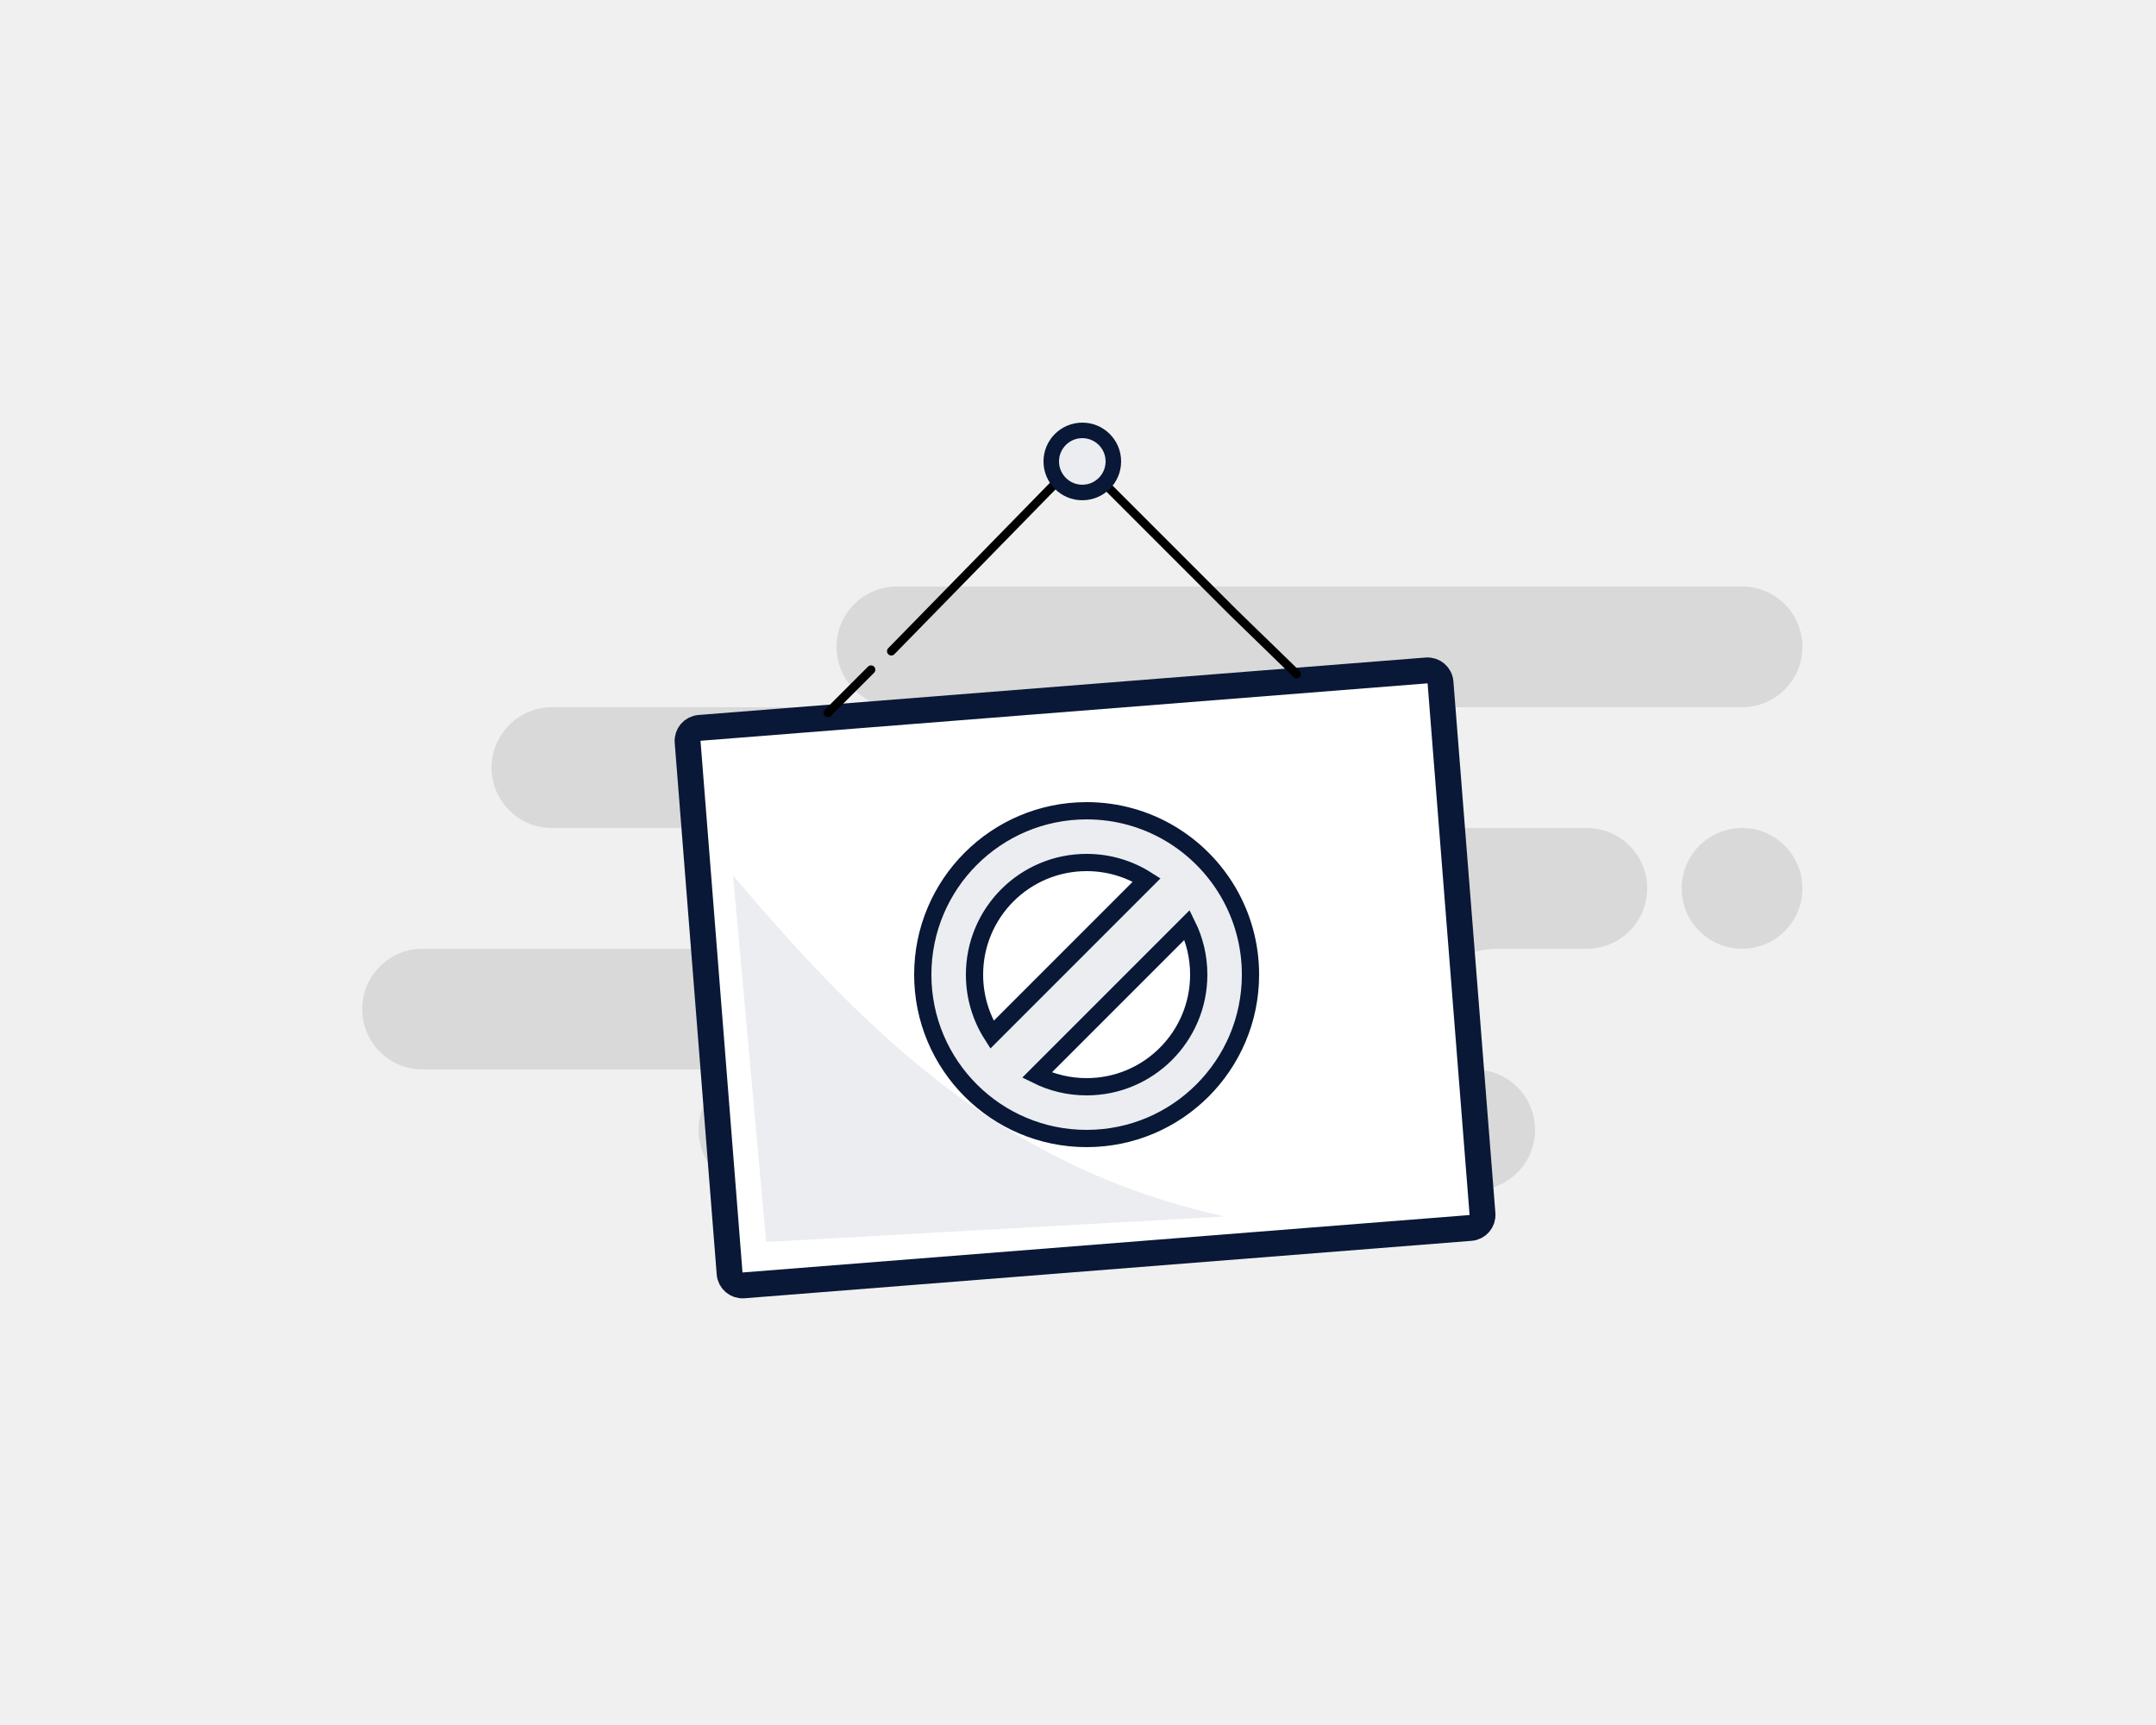
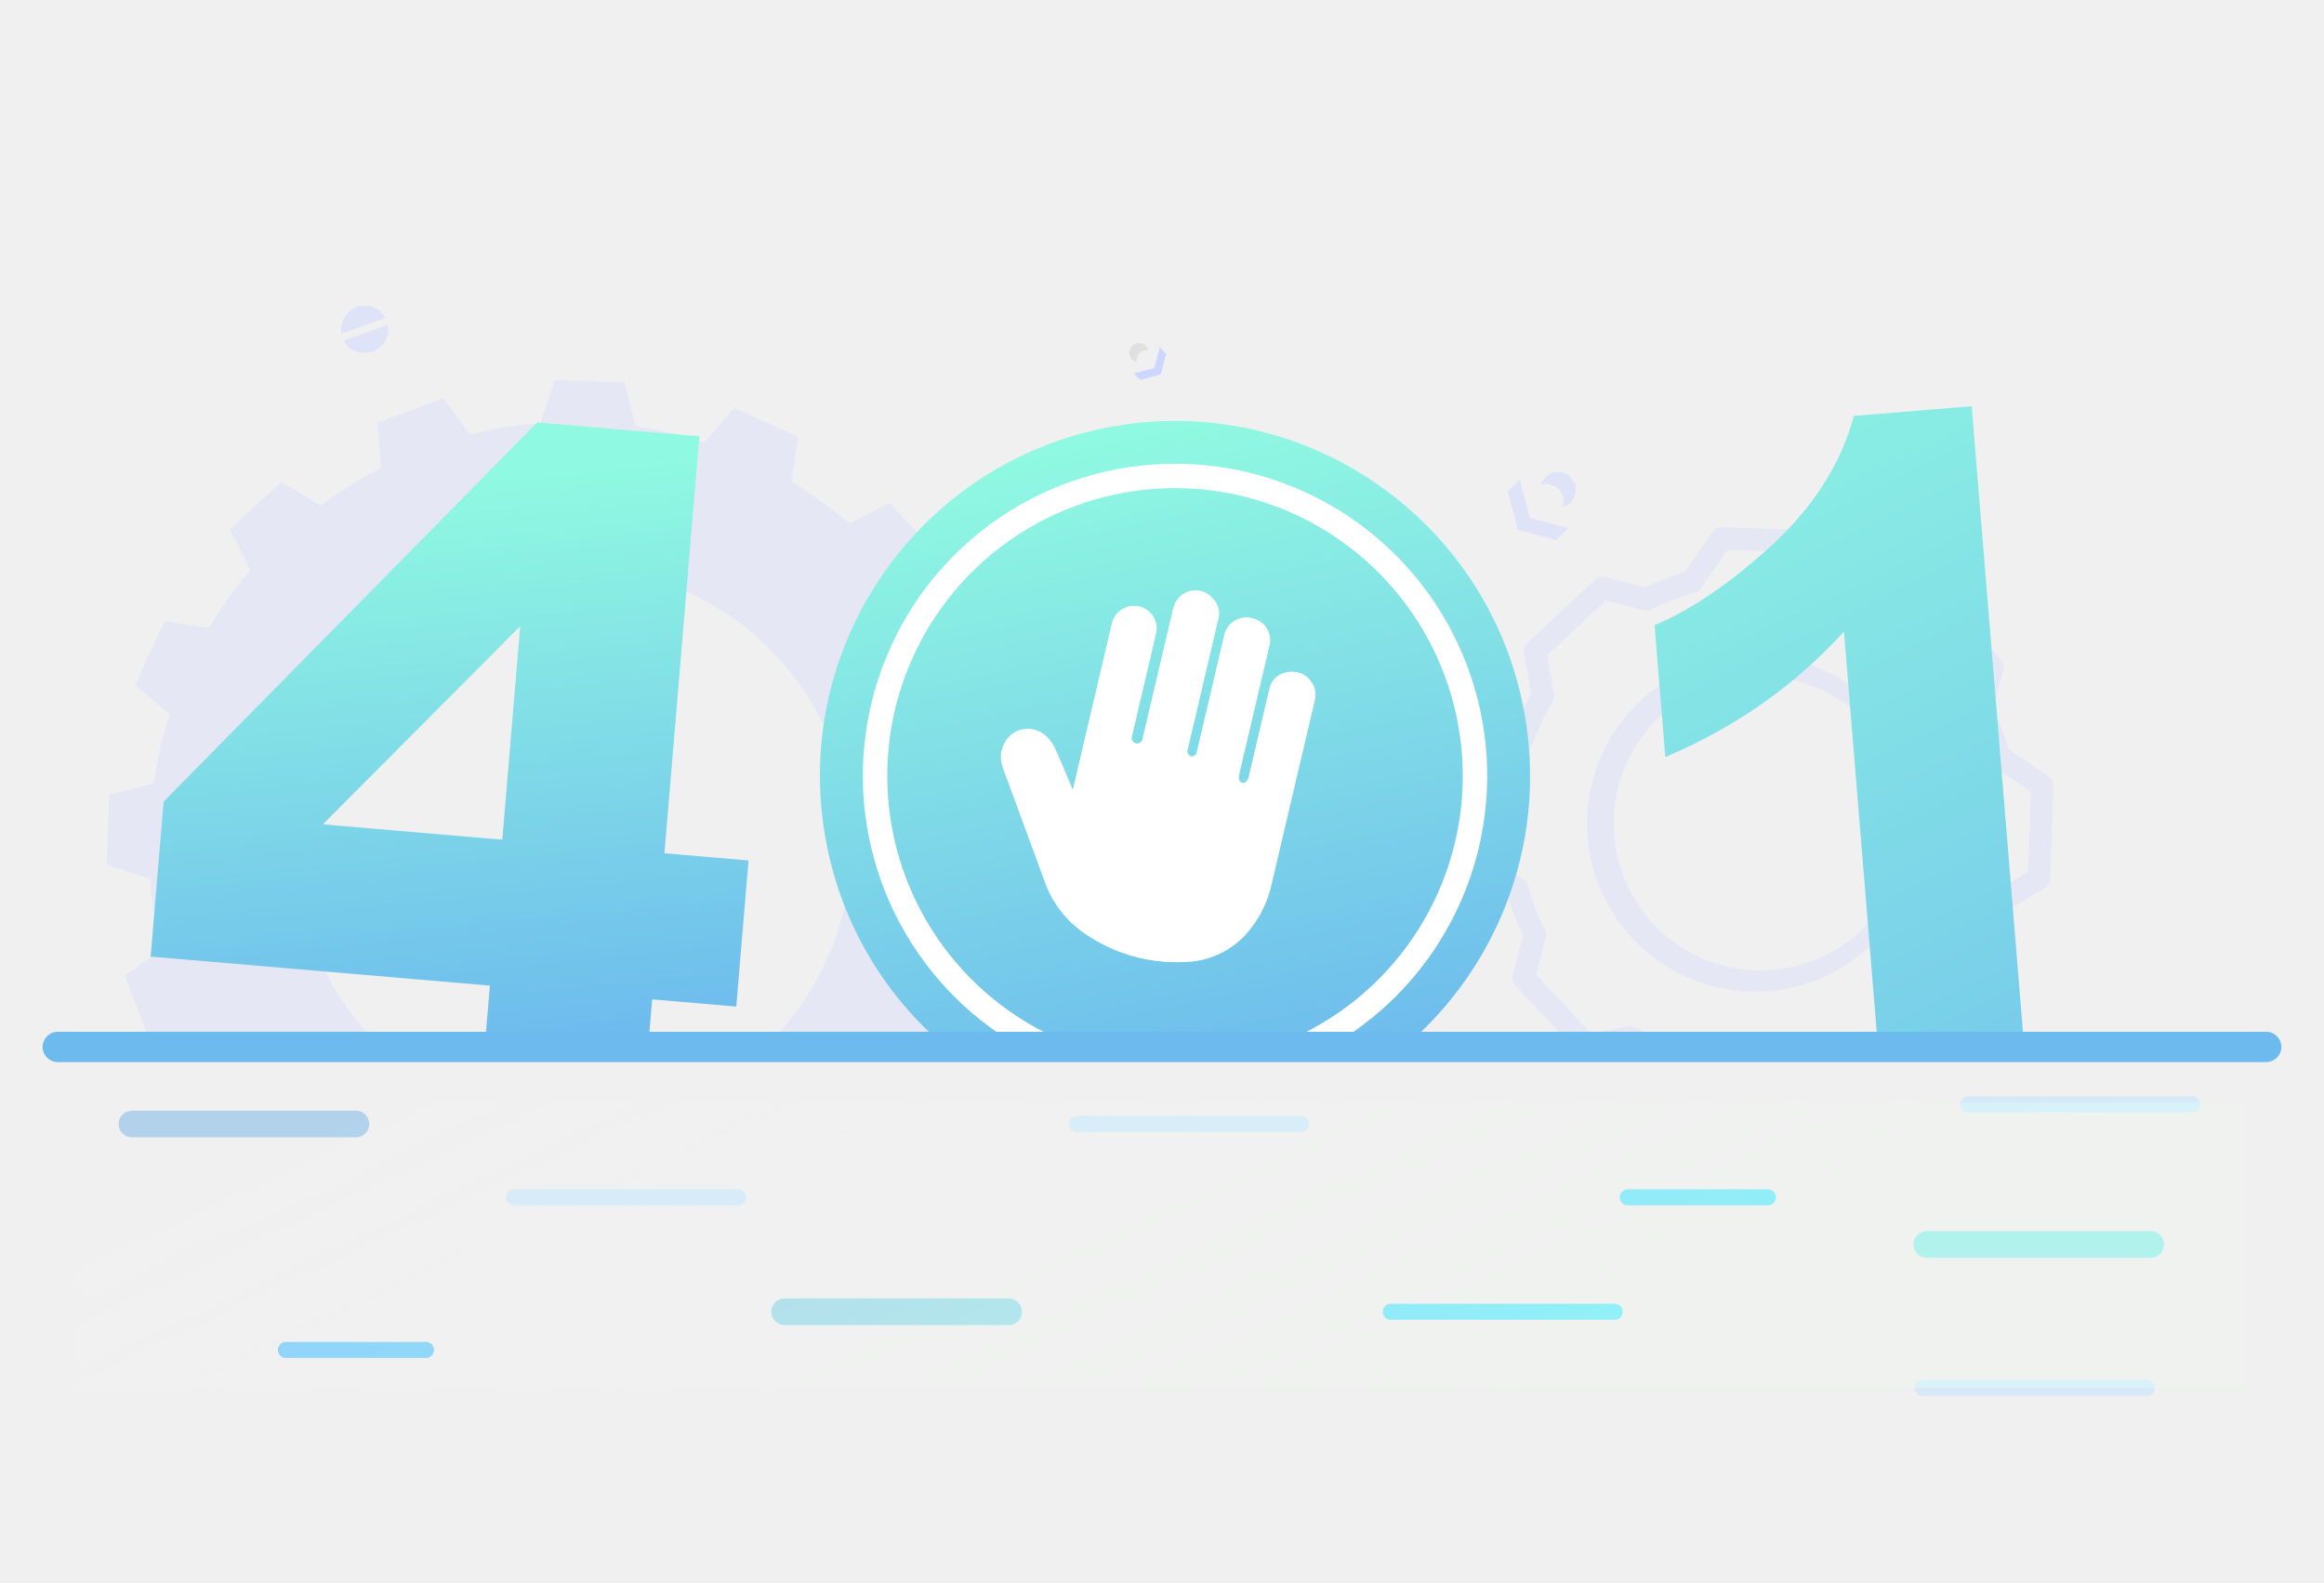
- <svg xmlns="http://www.w3.org/2000/svg" width="250" height="200" viewBox="0 0 250 200" fill="none">
-   <path fill-rule="evenodd" clip-rule="evenodd" d="M202 68C205.866 68 209 71.134 209 75C209 78.866 205.866 82 202 82H162C165.866 82 169 85.134 169 89C169 92.866 165.866 96 162 96H184C187.866 96 191 99.134 191 103C191 106.866 187.866 110 184 110H173.826C168.952 110 165 113.134 165 117C165 119.577 167 121.911 171 124C174.866 124 178 127.134 178 131C178 134.866 174.866 138 171 138H88C84.134 138 81 134.866 81 131C81 127.134 84.134 124 88 124H49C45.134 124 42 120.866 42 117C42 113.134 45.134 110 49 110H89C92.866 110 96 106.866 96 103C96 99.134 92.866 96 89 96H64C60.134 96 57 92.866 57 89C57 85.134 60.134 82 64 82H104C100.134 82 97 78.866 97 75C97 71.134 100.134 68 104 68H202ZM202 96C205.866 96 209 99.134 209 103C209 106.866 205.866 110 202 110C198.134 110 195 106.866 195 103C195 99.134 198.134 96 202 96Z" fill="#D9D9D9" />
-   <rect x="79.614" y="84.51" width="87.573" height="64.838" rx="1.5" transform="rotate(-4.51669 79.6135 84.5098)" fill="white" stroke="#081836" stroke-width="3" />
-   <path d="M88.843 144L85 101.5C101.5 121 117 135.5 142 141.042L88.843 144Z" fill="#EBEDF1" />
-   <path d="M126 132C136.493 132 145 123.493 145 113C145 106.035 141.251 99.946 135.667 96.639C132.834 94.962 129.528 94 126 94C115.507 94 107 102.507 107 113C107 123.493 115.507 132 126 132ZM113 113C113 105.82 118.82 100 126 100C128.565 100 130.955 100.742 132.969 102.024L115.024 119.969C113.742 117.955 113 115.565 113 113ZM139 113C139 120.18 133.18 126 126 126C123.929 126 121.973 125.516 120.236 124.656L137.656 107.236C138.516 108.973 139 110.929 139 113Z" fill="#EBEDF1" stroke="#081836" stroke-width="2" />
-   <path d="M96 82.647L101 77.647M103.354 75.5L125.354 53" stroke="black" stroke-linecap="round" />
-   <path d="M150.354 78.147L143 71L125 53" stroke="black" stroke-linecap="round" />
-   <circle cx="125.5" cy="53.5" r="3.6" fill="#EBEDF1" stroke="#081836" stroke-width="1.8" />
+ <svg xmlns="http://www.w3.org/2000/svg" width="436" height="297" viewBox="0 0 436 297" fill="none">
+   <g clip-path="url(#clip0_3125_38614)">
+     <path d="M194.55 168.238L195 155.098L186.94 152.458C186.594 148.005 185.871 143.589 184.78 139.258L191.62 134.258L186.98 121.918L178.52 122.598C176.514 118.622 174.173 114.825 171.52 111.248L175.9 103.938L166.9 94.328L159.34 98.198C155.941 95.292 152.309 92.67 148.48 90.358L149.7 81.958L137.7 76.518L132.2 82.958C127.957 81.6 123.609 80.597 119.2 79.958L117.2 71.728L104.02 71.278L101.42 79.348C96.972 79.697 92.56 80.416 88.23 81.498L83.15 74.698L70.81 79.308L71.49 87.768C67.517 89.804 63.72 92.169 60.14 94.838L52.78 90.358L43.13 99.358L47 106.958C44.094 110.34 41.484 113.967 39.2 117.798L30.81 116.538L25.33 128.538L31.81 134.028C30.443 138.268 29.44 142.617 28.81 147.028L20.48 149.118L20.03 162.258L28.13 164.898C28.465 169.348 29.185 173.761 30.28 178.088L23.44 183.088L28.09 195.438L36.55 194.758C38.551 198.736 40.893 202.534 43.55 206.108L39.16 213.418L48.16 223.028L55.72 219.158C59.111 222.063 62.737 224.682 66.56 226.988L65.3 235.378L77.3 240.828L82.83 234.388C87.073 235.757 91.421 236.777 95.83 237.438L97.83 245.668L111.01 246.118L113.61 238.048C118.062 237.694 122.477 236.975 126.81 235.898L131.81 242.698L144.15 238.088L143.51 229.628C147.477 227.578 151.272 225.214 154.86 222.558L162.13 226.938L171.78 217.938L167.91 210.338C170.818 206.956 173.428 203.329 175.71 199.498L184.1 200.758L189.58 188.758L183.1 183.258C184.49 179.02 185.511 174.671 186.15 170.258L194.55 168.238ZM105.76 210.808C95.448 210.459 85.471 207.06 77.091 201.041C68.711 195.021 62.304 186.652 58.682 176.991C55.059 167.329 54.383 156.811 56.74 146.766C59.096 136.72 64.379 127.6 71.919 120.557C79.46 113.515 88.92 108.867 99.103 107.201C109.285 105.536 119.733 106.928 129.125 111.201C138.516 115.475 146.429 122.438 151.863 131.209C157.296 139.98 160.006 150.166 159.65 160.478C159.176 174.297 153.232 187.363 143.126 196.801C133.02 206.239 119.58 211.277 105.76 210.808Z" fill="#CCD7FF" fill-opacity="0.3" />
+     <path d="M266.43 146.715L269.74 143.625L268.43 141.015C269.429 139.845 270.329 138.594 271.12 137.275L274.02 137.705L275.89 133.565L273.67 131.675C274.148 130.211 274.5 128.709 274.72 127.185L277.57 126.475L277.71 121.935L274.93 121.035C274.808 119.497 274.561 117.972 274.19 116.475L276.54 114.725L274.94 110.475L272.03 110.705C271.328 109.334 270.516 108.023 269.6 106.785L271.11 104.285L268 100.965L265.4 102.295C264.229 101.298 262.978 100.398 261.66 99.605L262.08 96.705L257.95 94.815L256.05 97.045C254.584 96.588 253.082 96.254 251.56 96.045L250.85 93.205L246.31 93.035L245.4 95.835C243.869 95.952 242.35 96.2 240.86 96.575L239.12 94.225L234.86 95.815L235.1 98.735C233.726 99.43 232.414 100.243 231.18 101.165L228.66 99.655L225.34 102.745L226.63 105.295C225.624 106.461 224.72 107.712 223.93 109.035L221.04 108.605L219.16 112.745L221.39 114.645C220.928 116.107 220.593 117.605 220.39 119.125L217.53 119.835L217.39 124.375L220.18 125.275C220.294 126.813 220.538 128.338 220.91 129.835L218.55 131.575L220.15 135.825L223.07 135.605C223.772 136.976 224.585 138.287 225.5 139.525L223.99 142.025L227.1 145.345L229.7 144.015C230.869 145.015 232.12 145.915 233.44 146.705L233.01 149.595L237.15 151.485L239.05 149.265C240.518 149.717 242.019 150.051 243.54 150.265L244.25 153.105L248.79 153.275L249.7 150.475C251.232 150.359 252.751 150.111 254.24 149.735L255.98 152.085L260.24 150.495L260.01 147.575C261.381 146.879 262.689 146.066 263.92 145.145L266.43 146.715ZM242.81 127.585C241.937 126.649 241.361 125.475 241.155 124.212C240.949 122.949 241.122 121.653 241.652 120.488C242.183 119.324 243.047 118.342 244.136 117.669C245.224 116.995 246.488 116.66 247.767 116.705C249.046 116.749 250.283 117.172 251.322 117.92C252.36 118.668 253.153 119.708 253.601 120.907C254.049 122.106 254.131 123.411 253.837 124.656C253.543 125.902 252.887 127.033 251.95 127.905C251.329 128.491 250.597 128.948 249.798 129.249C248.998 129.551 248.147 129.691 247.293 129.661C246.44 129.631 245.6 129.432 244.824 129.076C244.047 128.72 243.349 128.213 242.77 127.585H242.81Z" fill="#CCD7FF" fill-opacity="0.3" />
+     <path d="M336.638 209.787H336.568L319.248 209.197C318.897 209.191 318.553 209.096 318.249 208.921C317.945 208.746 317.69 208.497 317.508 208.197L312.838 200.347C310.321 199.426 307.885 198.296 305.558 196.967L298.088 198.257C297.74 198.321 297.381 198.296 297.046 198.184C296.71 198.072 296.408 197.877 296.168 197.617L284.338 184.957C284.089 184.695 283.913 184.373 283.825 184.023C283.738 183.672 283.742 183.305 283.838 182.957L285.728 175.547C284.557 173.146 283.6 170.646 282.868 168.077L275.338 162.877C275.046 162.677 274.809 162.406 274.65 162.089C274.491 161.773 274.414 161.421 274.428 161.067L275.018 143.747C275.029 143.397 275.127 143.056 275.301 142.753C275.475 142.449 275.722 142.193 276.018 142.007L283.888 137.337C284.795 134.826 285.923 132.4 287.258 130.087L285.878 122.557C285.813 122.208 285.838 121.847 285.95 121.51C286.062 121.172 286.257 120.869 286.518 120.627L299.178 108.807C299.44 108.558 299.761 108.38 300.111 108.291C300.461 108.202 300.829 108.204 301.178 108.297L308.618 110.197C311.013 109.026 313.506 108.065 316.068 107.327L321.268 99.797C321.461 99.498 321.731 99.256 322.049 99.096C322.367 98.936 322.722 98.864 323.078 98.887L340.388 99.487C340.74 99.495 341.084 99.59 341.39 99.765C341.696 99.939 341.953 100.188 342.138 100.487L346.808 108.347C349.307 109.265 351.722 110.395 354.028 111.727L361.588 110.337C361.936 110.272 362.295 110.297 362.63 110.409C362.966 110.521 363.268 110.717 363.508 110.977L375.338 123.637C375.584 123.9 375.76 124.222 375.847 124.572C375.935 124.922 375.931 125.289 375.838 125.637L373.938 133.067C375.109 135.463 376.073 137.956 376.818 140.517L384.338 145.717C384.63 145.918 384.866 146.189 385.025 146.505C385.185 146.822 385.261 147.173 385.248 147.527L384.658 164.837C384.646 165.188 384.549 165.531 384.374 165.836C384.2 166.141 383.954 166.399 383.658 166.587L375.788 171.257C374.874 173.763 373.747 176.185 372.418 178.497L373.798 186.037C373.862 186.385 373.838 186.744 373.726 187.08C373.614 187.416 373.418 187.717 373.158 187.957L360.418 199.787C360.155 200.035 359.834 200.212 359.483 200.299C359.133 200.387 358.766 200.383 358.418 200.287L351.018 198.397C348.606 199.563 346.101 200.523 343.528 201.267L338.378 208.787C338.192 209.084 337.936 209.33 337.633 209.505C337.329 209.679 336.988 209.776 336.638 209.787ZM320.548 205.017L335.548 205.527L340.548 198.337C340.825 197.917 341.25 197.618 341.738 197.497C344.552 196.728 347.282 195.679 349.888 194.367C350.342 194.148 350.858 194.095 351.348 194.217L358.348 196.007L369.348 185.757L368.088 178.527C367.99 178.022 368.083 177.498 368.348 177.057C369.833 174.581 371.056 171.957 371.998 169.227C372.157 168.732 372.491 168.313 372.938 168.047L380.468 163.587L380.978 148.587L373.778 143.587C373.398 143.328 373.114 142.952 372.968 142.517C372.968 142.467 372.968 142.407 372.968 142.347C372.197 139.583 371.152 136.903 369.848 134.347C369.616 133.89 369.56 133.363 369.688 132.867L371.488 125.787L361.238 114.787L354.048 116.107C353.546 116.198 353.028 116.106 352.588 115.847C350.107 114.359 347.48 113.129 344.748 112.177C344.591 112.127 344.44 112.06 344.298 111.977C344.01 111.797 343.769 111.55 343.598 111.257L339.088 103.707L324.088 103.187L319.088 110.397C318.79 110.82 318.35 111.121 317.848 111.247C315.063 112.008 312.362 113.05 309.788 114.357C309.334 114.589 308.811 114.646 308.318 114.517L301.238 112.717L290.238 122.967L291.558 130.137C291.636 130.589 291.57 131.055 291.368 131.467L291.268 131.637C289.78 134.123 288.557 136.757 287.618 139.497C287.452 139.967 287.126 140.363 286.698 140.617L279.168 145.087L278.658 160.087L285.868 165.087C286.279 165.368 286.577 165.787 286.708 166.267C287.457 169.075 288.5 171.797 289.818 174.387C289.889 174.535 289.946 174.689 289.988 174.847C290.063 175.176 290.063 175.518 289.988 175.847L288.188 182.847L298.438 193.847L305.578 192.537C306.077 192.446 306.592 192.538 307.028 192.797C309.528 194.282 312.171 195.512 314.918 196.467C315.413 196.614 315.833 196.948 316.088 197.397L320.548 205.017ZM329.818 186.047C329.448 186.047 329.078 186.047 328.708 186.047C320.395 185.901 312.476 182.477 306.675 176.521C300.874 170.565 297.661 162.558 297.734 154.244C297.807 145.931 301.161 137.982 307.066 132.129C312.971 126.276 320.949 122.992 329.263 122.992C337.577 122.992 345.555 126.276 351.459 132.129C357.364 137.982 360.718 145.931 360.792 154.244C360.865 162.558 357.651 170.565 351.85 176.521C346.049 182.477 338.131 185.901 329.818 186.047ZM329.818 126.957C322.553 127.082 315.632 130.072 310.562 135.276C305.491 140.479 302.681 147.475 302.744 154.74C302.806 162.006 305.736 168.952 310.896 174.068C316.056 179.183 323.027 182.053 330.293 182.053C337.558 182.053 344.53 179.183 349.689 174.068C354.849 168.952 357.779 162.006 357.842 154.74C357.904 147.475 355.094 140.479 350.024 135.276C344.953 130.072 338.032 127.082 330.768 126.957H329.818Z" fill="#CCD7FF" fill-opacity="0.3" />
+     <path d="M291.959 101.325L284.779 99.405L282.859 92.225L285.669 89.425L288.629 95.555L294.769 98.525L291.959 101.325Z" fill="#CCD7FF" fill-opacity="0.5" />
+     <path d="M292.399 96.525C292.71 96.214 292.956 95.845 293.124 95.44C293.292 95.034 293.379 94.599 293.379 94.16C293.379 93.72 293.292 93.285 293.124 92.88C292.956 92.474 292.71 92.105 292.399 91.795C292.088 91.484 291.72 91.238 291.314 91.07C290.908 90.901 290.473 90.815 290.034 90.815C289.595 90.815 289.16 90.901 288.754 91.07C288.348 91.238 287.98 91.484 287.669 91.795L291.239 86.435L296.019 88.855L297.069 93.855L292.399 96.525Z" fill="#CCD7FF" fill-opacity="0.5" />
+     <path d="M285.099 90.005L290.359 84.745L297.519 86.655L299.449 93.825L294.189 99.085L287.019 97.155L285.099 90.005ZM294.649 94.305C295.117 93.836 295.436 93.239 295.565 92.59C295.694 91.94 295.627 91.266 295.373 90.655C295.12 90.043 294.69 89.52 294.139 89.152C293.589 88.784 292.941 88.587 292.279 88.587C291.616 88.587 290.969 88.784 290.418 89.152C289.867 89.52 289.438 90.043 289.184 90.655C288.93 91.266 288.864 91.94 288.993 92.59C289.122 93.239 289.44 93.836 289.909 94.305C290.542 94.926 291.395 95.273 292.283 95.269C293.17 95.265 294.02 94.912 294.649 94.285V94.305Z" fill="#F0F0F0" />
+     <path d="M69.447 65.447L72.647 68.647C73.047 69.041 73.586 69.261 74.147 69.261C74.708 69.261 75.247 69.041 75.647 68.647C76.038 68.246 76.257 67.708 76.257 67.147C76.257 66.587 76.038 66.049 75.647 65.647L72.457 62.457C72.056 62.066 71.517 61.848 70.957 61.848C70.397 61.848 69.859 62.066 69.457 62.457C69.065 62.856 68.845 63.392 68.843 63.95C68.841 64.509 69.058 65.046 69.447 65.447Z" fill="#F0F0F0" />
+     <path d="M67.198 57.497C68.033 57.264 68.917 57.281 69.743 57.545C70.569 57.808 71.299 58.307 71.845 58.98C72.391 59.653 72.729 60.471 72.817 61.333C72.905 62.196 72.739 63.065 72.34 63.834C71.94 64.603 71.325 65.239 70.569 65.664C69.814 66.088 68.951 66.283 68.086 66.224C67.221 66.164 66.393 65.854 65.702 65.331C65.011 64.807 64.488 64.093 64.198 63.277C64.013 62.7 63.944 62.093 63.995 61.49C64.046 60.887 64.216 60.3 64.495 59.763C64.774 59.225 65.156 58.748 65.62 58.36C66.084 57.971 66.62 57.678 67.198 57.497Z" fill="#CCD7FF" fill-opacity="0.5" />
+     <path d="M63.717 62.742L64.18 64.031L73.686 60.617L73.222 59.327L63.717 62.742Z" fill="#F0F0F0" />
+     <path d="M140.43 161.438L124.652 160.09L131.214 81.859L100.774 79.257L30.704 150.393L28.263 179.478L91.908 184.922L89.91 208.709L120.356 211.291L122.354 187.504L138.131 188.852L140.43 161.438ZM60.568 154.661L97.593 117.488L94.237 157.547L60.568 154.661Z" fill="url(#paint0_linear_3125_38614)" />
+     <path d="M213.91 71.278L217.76 70.238L218.79 66.388L217.29 64.888L215.7 68.178L212.4 69.768L213.91 71.278Z" fill="#CCD7FF" />
+     <path d="M213.69 68.698C213.389 68.354 213.23 67.909 213.246 67.453C213.261 66.996 213.449 66.562 213.772 66.24C214.095 65.917 214.529 65.728 214.985 65.713C215.442 65.698 215.887 65.857 216.23 66.158L214.32 63.288L211.69 64.568L211.13 67.268L213.69 68.698Z" fill="#E0E0E0" />
+     <path d="M217.59 65.188L214.77 62.368L210.92 63.368L209.92 67.218L212.69 70.068L216.54 69.068L217.59 65.188ZM212.47 67.498C212.285 67.336 212.135 67.137 212.029 66.915C211.924 66.692 211.865 66.45 211.857 66.204C211.849 65.957 211.891 65.712 211.982 65.483C212.072 65.254 212.209 65.045 212.383 64.871C212.558 64.697 212.766 64.56 212.995 64.47C213.224 64.379 213.469 64.337 213.716 64.345C213.962 64.353 214.204 64.412 214.427 64.517C214.649 64.623 214.848 64.773 215.01 64.958C215.311 65.302 215.47 65.747 215.455 66.204C215.44 66.66 215.252 67.094 214.929 67.417C214.606 67.74 214.172 67.928 213.716 67.943C213.259 67.958 212.814 67.799 212.47 67.498Z" fill="#F0F0F0" />
+     <path d="M381.598 218.952L354.349 221.185L345.936 118.494C336.743 128.619 325.574 136.465 312.428 142.033L310.403 117.306C317.323 114.396 324.688 109.367 332.498 102.219C340.302 95.007 345.401 86.942 347.794 78.025L369.903 76.214L381.598 218.952Z" fill="url(#paint1_linear_3125_38614)" />
+     <path d="M230.763 211.389C267.105 205.687 291.944 171.605 286.243 135.263C280.542 98.921 246.459 74.082 210.117 79.783C173.775 85.484 148.936 119.567 154.638 155.909C160.339 192.251 194.422 217.09 230.763 211.389Z" fill="url(#paint2_linear_3125_38614)" />
+     <path d="M207.056 202.584C195.78 199.936 185.542 194.004 177.637 185.537C169.732 177.071 164.515 166.45 162.645 155.019C160.776 143.587 162.339 131.858 167.136 121.315C171.933 110.772 179.749 101.887 189.595 95.786C199.441 89.685 210.875 86.64 222.451 87.037C234.028 87.434 245.227 91.255 254.632 98.016C264.037 104.778 271.225 114.177 275.289 125.024C279.352 135.871 280.107 147.68 277.46 158.956C273.897 174.07 264.482 187.153 251.282 195.333C238.083 203.512 222.177 206.12 207.056 202.584ZM232.786 93.009C222.39 90.568 211.505 91.264 201.505 95.01C191.505 98.756 182.841 105.383 176.608 114.053C170.375 122.723 166.852 133.046 166.486 143.718C166.12 154.39 168.927 164.931 174.552 174.007C180.177 183.084 188.366 190.289 198.086 194.711C207.805 199.133 218.618 200.573 229.156 198.85C239.694 197.127 249.485 192.318 257.289 185.031C265.094 177.744 270.563 168.305 273.004 157.91C276.263 143.971 273.858 129.309 266.318 117.141C258.778 104.973 246.718 96.294 232.786 93.009Z" fill="white" />
+     <path d="M201.265 148.183L201.161 147.946C200.122 145.471 199.108 143.002 198.007 140.566C197.677 139.806 197.221 139.106 196.66 138.497C196.125 137.909 195.454 137.46 194.706 137.19C193.957 136.921 193.155 136.837 192.367 136.948C191.579 137.059 190.831 137.36 190.186 137.826C189.541 138.292 189.02 138.908 188.667 139.621C188.314 140.318 188.115 141.082 188.083 141.863C188.051 142.644 188.187 143.422 188.481 144.146L196.261 165.308C197.566 169.128 200.011 172.455 203.266 174.841C208.817 178.876 215.592 180.871 222.445 180.487C224.871 180.418 227.249 179.795 229.398 178.665C231.546 177.535 233.407 175.929 234.838 173.968C236.608 171.653 237.859 168.985 238.508 166.145C240.281 158.593 242.054 151.041 243.798 143.615C244.75 139.563 245.701 135.51 246.653 131.457C246.828 130.824 246.851 130.158 246.721 129.513C246.591 128.869 246.311 128.265 245.904 127.749C245.435 127.096 244.781 126.599 244.027 126.322C243.272 126.046 242.452 126.002 241.673 126.197C240.873 126.33 240.133 126.705 239.553 127.272C238.974 127.839 238.582 128.571 238.432 129.367C237.149 134.83 235.873 140.267 234.59 145.729C234.371 146.661 233.875 147.076 233.196 146.916C232.516 146.756 232.282 146.17 232.501 145.239L238.039 121.652C238.143 121.323 238.222 120.986 238.275 120.645C238.409 119.565 238.12 118.474 237.468 117.602C236.816 116.73 235.851 116.145 234.777 115.968C233.702 115.791 232.601 116.037 231.704 116.654C230.807 117.271 230.184 118.212 229.964 119.278L224.946 140.65C224.911 140.854 224.864 141.055 224.804 141.254C224.718 141.49 224.55 141.687 224.331 141.811C224.112 141.935 223.857 141.977 223.61 141.929C223.361 141.887 223.138 141.754 222.983 141.555C222.828 141.357 222.753 141.107 222.773 140.856C222.798 140.633 222.85 140.413 222.926 140.202L228.488 116.515C228.552 116.3 228.603 116.081 228.642 115.86C228.77 115.188 228.724 114.494 228.509 113.845C228.295 113.195 227.919 112.61 227.416 112.146C226.894 111.559 226.217 111.13 225.463 110.91C224.708 110.689 223.907 110.685 223.151 110.898C222.394 111.111 221.713 111.532 221.185 112.114C220.657 112.696 220.303 113.415 220.164 114.188C218.28 122.21 216.398 130.223 214.519 138.228C214.488 138.415 214.445 138.6 214.389 138.782C214.299 139.028 214.123 139.234 213.893 139.361C213.663 139.487 213.395 139.526 213.138 139.471C212.888 139.415 212.667 139.27 212.515 139.064C212.363 138.857 212.291 138.603 212.313 138.347C212.343 138.16 212.387 137.975 212.443 137.793L214.541 128.857C215.321 125.534 216.108 122.187 216.905 118.788C217.024 118.247 217.034 117.689 216.937 117.144C216.839 116.599 216.635 116.079 216.336 115.613C215.733 114.672 214.78 114.009 213.688 113.77C212.596 113.531 211.454 113.736 210.513 114.339C209.572 114.943 208.909 115.895 208.67 116.987L201.34 148.201L201.265 148.183Z" fill="white" />
+     <path d="M201.264 148.183L208.576 117.045C208.694 116.504 208.918 115.992 209.234 115.538C209.55 115.083 209.953 114.696 210.419 114.397C211.36 113.794 212.502 113.589 213.594 113.828C214.686 114.066 215.639 114.729 216.242 115.67C216.846 116.612 217.05 117.754 216.812 118.846C216.031 122.169 215.245 125.517 214.447 128.915L212.349 137.851C212.293 138.032 212.249 138.217 212.219 138.405C212.198 138.66 212.269 138.915 212.421 139.121C212.573 139.328 212.794 139.472 213.044 139.528C213.301 139.584 213.569 139.545 213.799 139.418C214.029 139.292 214.205 139.086 214.295 138.839C214.351 138.658 214.394 138.473 214.425 138.285C216.305 130.281 218.186 122.267 220.07 114.246C220.23 113.515 220.582 112.84 221.092 112.291C221.601 111.743 222.248 111.34 222.965 111.126C223.682 110.913 224.443 110.895 225.17 111.075C225.896 111.255 226.561 111.626 227.096 112.151C227.598 112.615 227.974 113.199 228.189 113.849C228.403 114.499 228.449 115.193 228.322 115.865C228.283 116.086 228.231 116.304 228.168 116.519L222.606 140.206C222.529 140.418 222.478 140.637 222.452 140.861C222.433 141.112 222.508 141.361 222.663 141.56C222.818 141.759 223.041 141.892 223.289 141.934C223.536 141.981 223.792 141.939 224.011 141.815C224.23 141.692 224.397 141.494 224.484 141.258C224.544 141.06 224.591 140.858 224.626 140.654L229.662 119.207C229.881 118.141 230.504 117.2 231.402 116.583C232.299 115.966 233.4 115.72 234.474 115.897C235.549 116.074 236.513 116.659 237.165 117.531C237.817 118.403 238.107 119.494 237.973 120.574C237.919 120.916 237.84 121.252 237.736 121.581L232.198 145.168C231.979 146.099 232.213 146.685 232.893 146.845C233.573 147.005 234.069 146.59 234.287 145.658C235.57 140.196 236.847 134.759 238.129 129.296C238.279 128.5 238.671 127.768 239.251 127.201C239.83 126.634 240.57 126.259 241.37 126.127C242.15 125.931 242.97 125.975 243.724 126.251C244.479 126.528 245.133 127.025 245.601 127.678C246.008 128.194 246.288 128.798 246.418 129.443C246.548 130.087 246.525 130.753 246.35 131.386C245.399 135.439 244.447 139.492 243.495 143.544C241.722 151.096 239.949 158.648 238.205 166.074C237.556 168.914 236.305 171.582 234.536 173.897C233.104 175.858 231.243 177.464 229.095 178.594C226.947 179.724 224.568 180.347 222.142 180.416C215.289 180.8 208.515 178.806 202.963 174.77C199.712 172.399 197.264 169.09 195.947 165.288L188.167 144.125C187.872 143.402 187.736 142.623 187.768 141.843C187.8 141.062 188 140.297 188.353 139.6C188.694 138.85 189.219 138.198 189.88 137.705C190.54 137.212 191.315 136.895 192.131 136.781C192.948 136.668 193.78 136.764 194.549 137.058C195.319 137.353 196.002 137.838 196.534 138.467C197.095 139.077 197.55 139.776 197.881 140.536C198.982 142.973 199.996 145.442 201.035 147.917L201.139 148.154L201.264 148.183Z" fill="white" />
+   </g>
+   <rect x="8" y="193.585" width="420" height="5.681" rx="2.84" fill="#6DBBEE" />
+   <g opacity="0.5">
+     <path d="M24.745 210.884H66.763" stroke="#73B4E8" stroke-width="5" stroke-linecap="round" />
+     <path d="M361.484 233.475H403.502" stroke="#73B4E8" stroke-width="5" stroke-linecap="round" />
+     <path d="M147.208 246.117H189.226" stroke="#73B4E8" stroke-width="5" stroke-linecap="round" />
+     <path d="M96.45 224.642H138.468" stroke="#BDE2FF" stroke-width="3" stroke-linecap="round" />
+     <path d="M260.911 246.117H302.929" stroke="#32A5FF" stroke-width="3" stroke-linecap="round" />
+     <path d="M369.237 207.222H411.255" stroke="#BDE2FF" stroke-width="3" stroke-linecap="round" />
+     <path d="M360.715 260.418H402.733" stroke="#BDE2FF" stroke-width="3" stroke-linecap="round" />
+     <path d="M202.07 210.884H244.088" stroke="#BDE2FF" stroke-width="3" stroke-linecap="round" />
+     <path d="M53.626 253.28H79.921" stroke="#32A5FF" stroke-width="3" stroke-linecap="round" />
+     <path d="M305.384 224.642H331.679" stroke="#32A5FF" stroke-width="3" stroke-linecap="round" />
+   </g>
+   <g style="mix-blend-mode:lighten">
+     <rect x="14.927" y="206.826" width="406.146" height="53.593" fill="url(#paint3_linear_3125_38614)" />
+   </g>
+   <defs>
+     <linearGradient id="paint0_linear_3125_38614" x1="50.663" y1="93.633" x2="62.579" y2="218.517" gradientUnits="userSpaceOnUse">
+       <stop stop-color="#90F9E1" />
+       <stop offset="0.955" stop-color="#69B3EF" />
+     </linearGradient>
+     <linearGradient id="paint1_linear_3125_38614" x1="312.094" y1="47.83" x2="430.555" y2="289.565" gradientUnits="userSpaceOnUse">
+       <stop stop-color="#90F9E1" />
+       <stop offset="0.955" stop-color="#69B3EF" />
+     </linearGradient>
+     <linearGradient id="paint2_linear_3125_38614" x1="185.457" y1="86.841" x2="214.632" y2="230.042" gradientUnits="userSpaceOnUse">
+       <stop stop-color="#90F9E1" />
+       <stop offset="0.955" stop-color="#69B3EF" />
+     </linearGradient>
+     <linearGradient id="paint3_linear_3125_38614" x1="179.795" y1="156.168" x2="239.63" y2="284.158" gradientUnits="userSpaceOnUse">
+       <stop stop-color="#8CF2E0" stop-opacity="0" />
+       <stop offset="1" stop-color="#8CF2E0" />
+     </linearGradient>
+     <clipPath id="clip0_3125_38614">
+       <rect width="420" height="157" fill="white" transform="translate(8 36.5858)" />
+     </clipPath>
+   </defs>
</svg>
